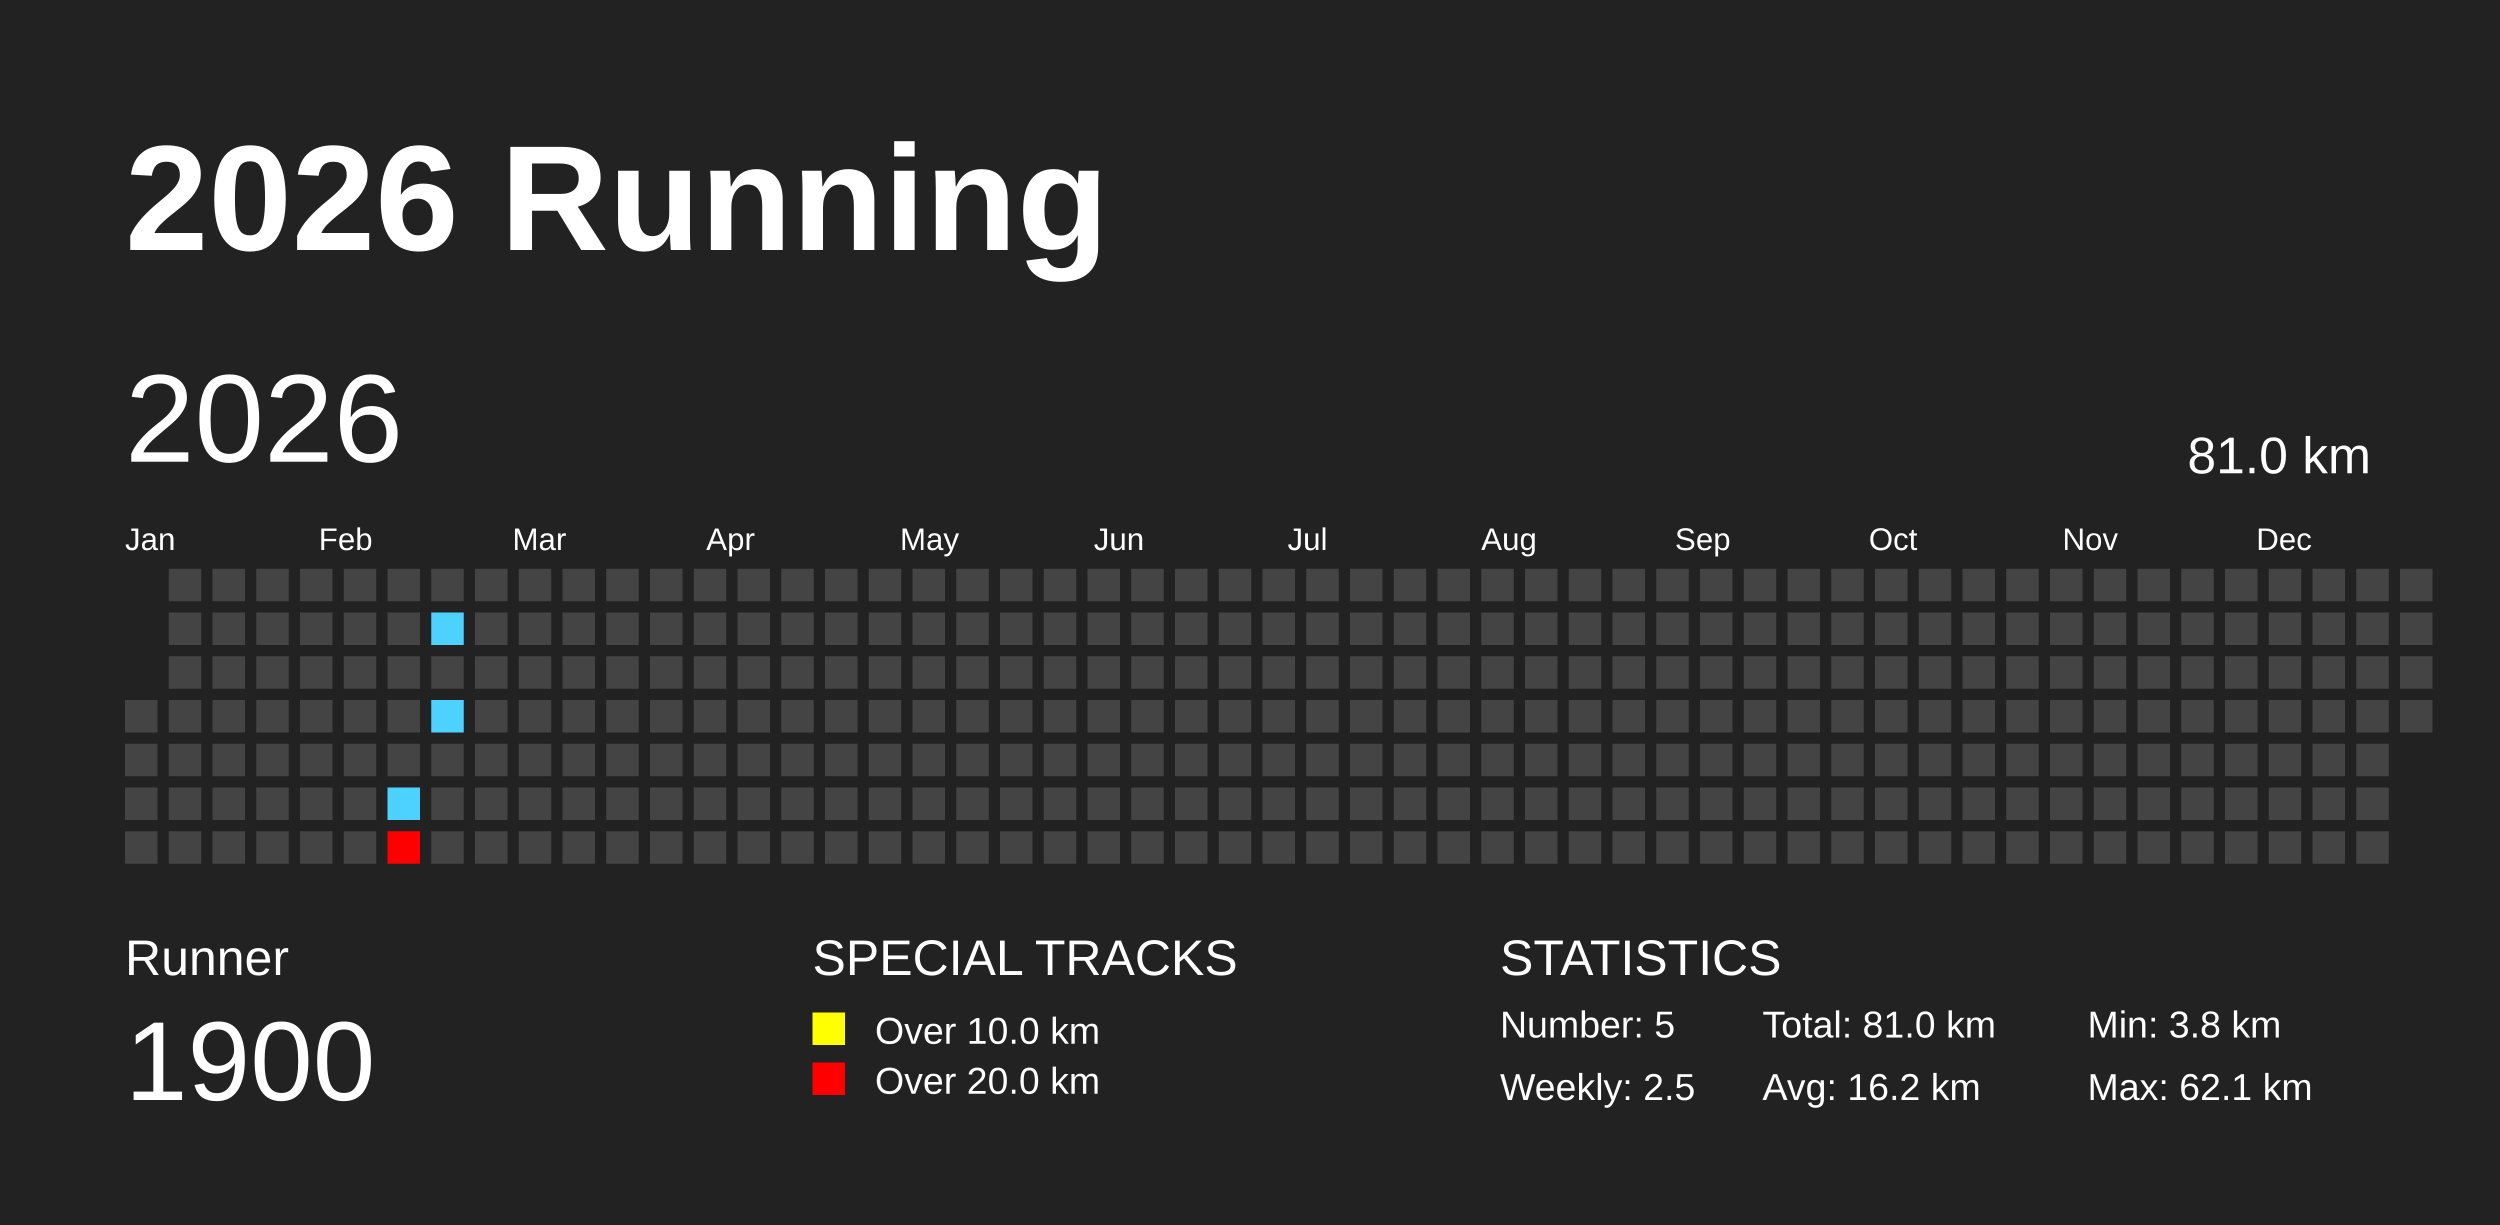
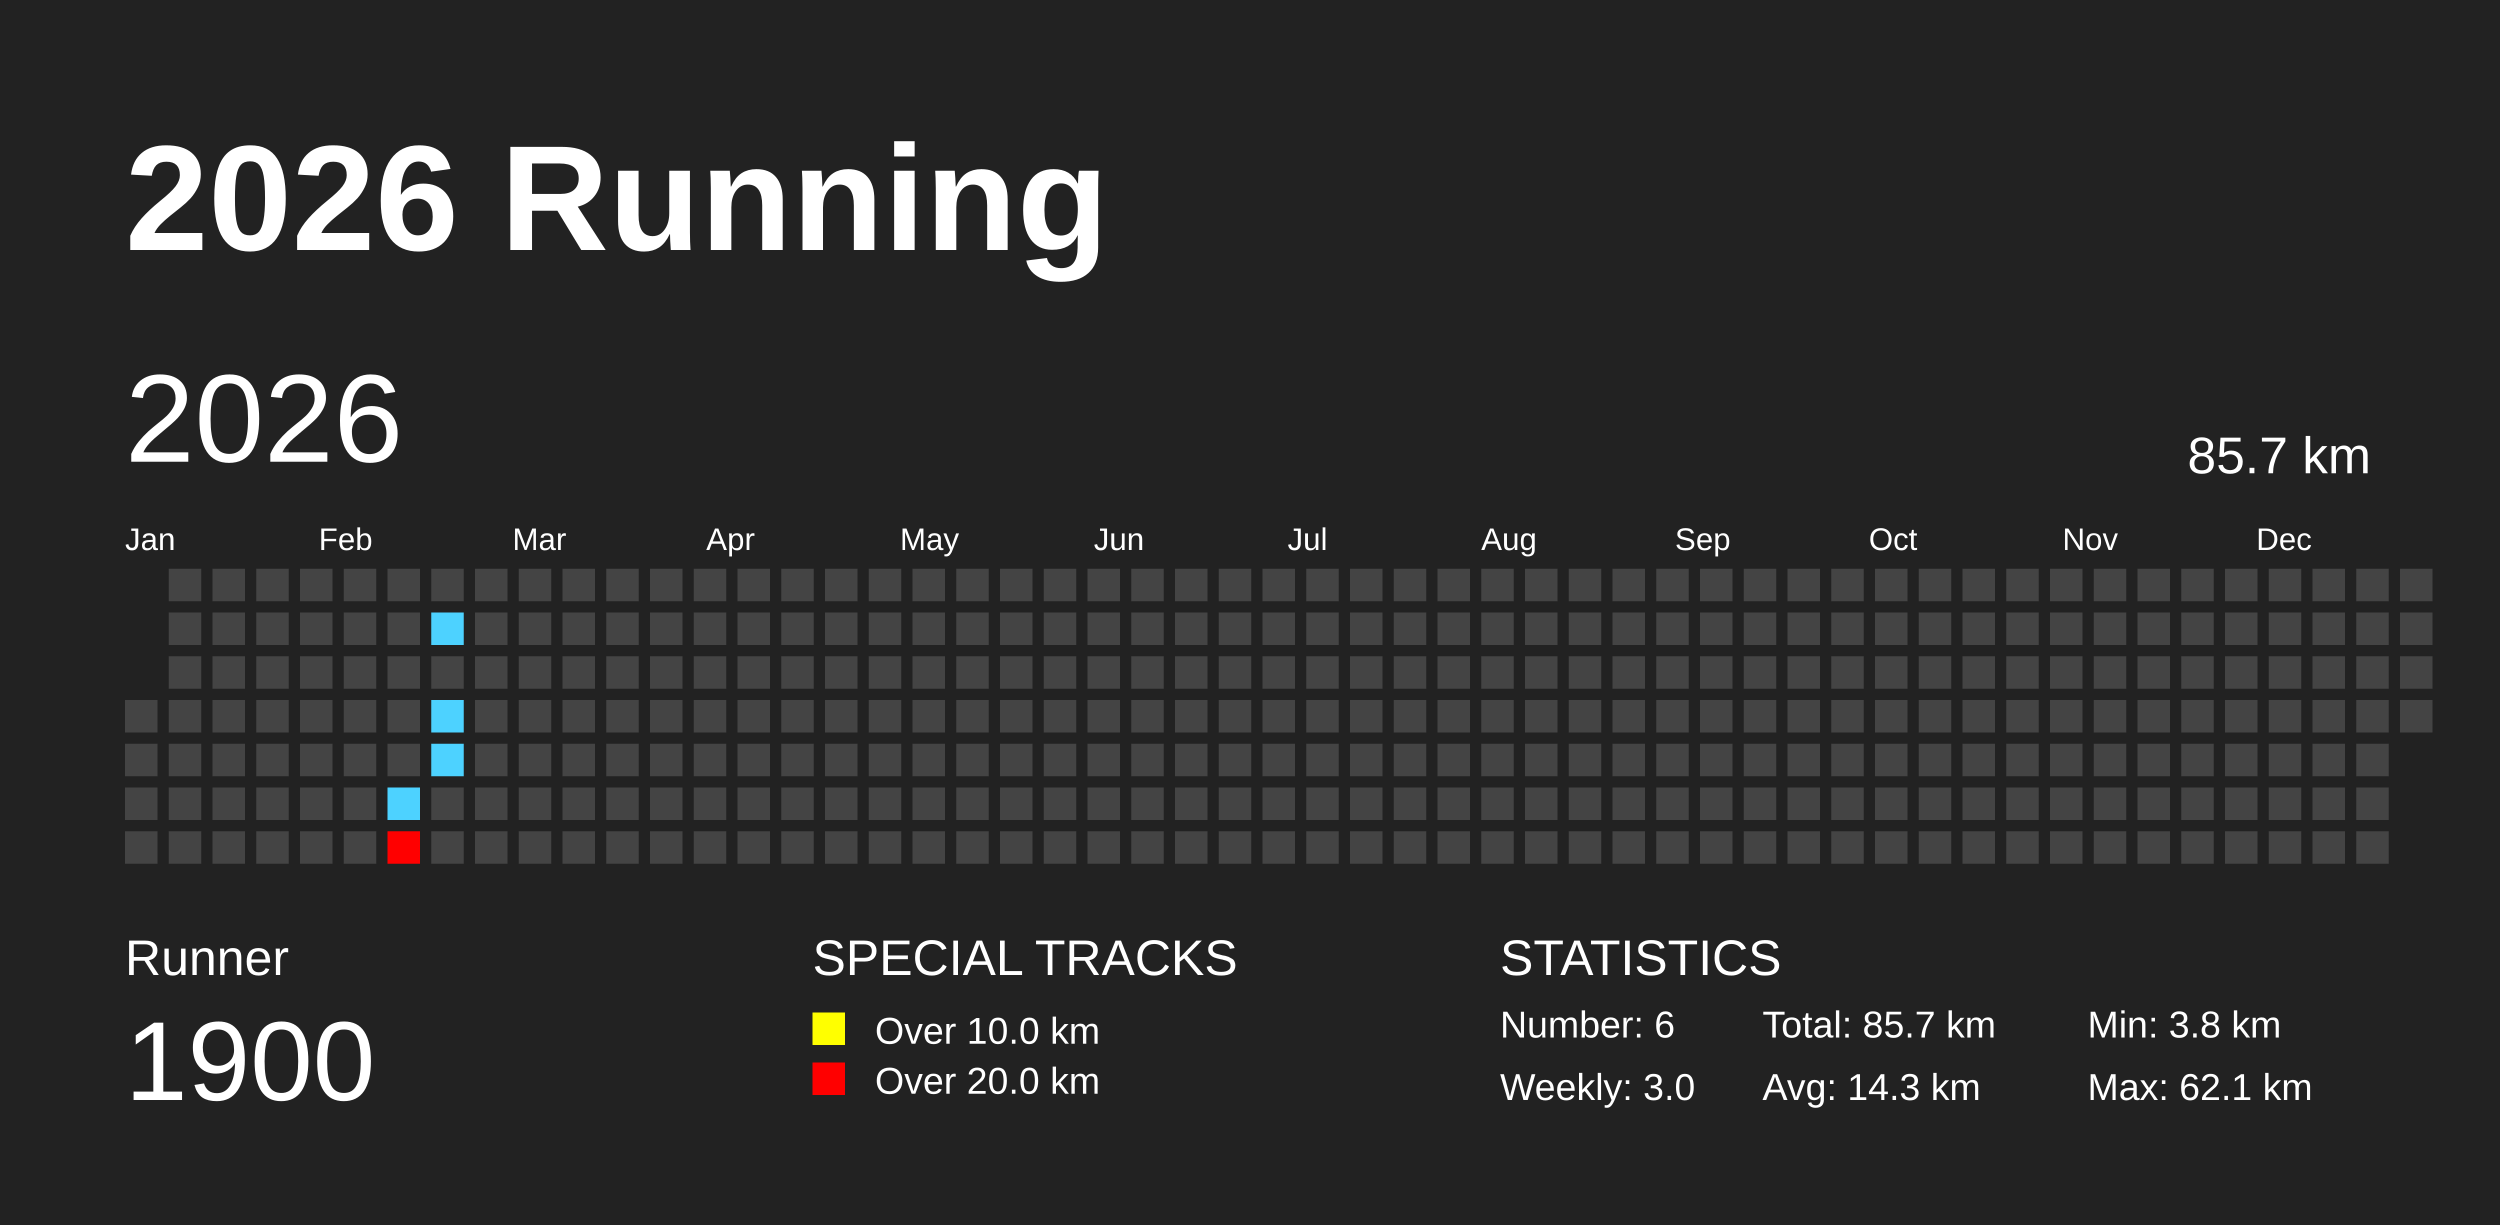
<svg xmlns="http://www.w3.org/2000/svg" baseProfile="full" height="98mm" version="1.1" viewBox="0,0,200,98" width="200mm">
  <defs />
  <rect fill="#222222" height="98" width="200" x="0" y="0" />
  <text fill="#FFFFFF" style="font-size:12px; font-family:Arial; font-weight:bold;" x="10" y="20">2026 Running</text>
  <text fill="#FFFFFF" style="font-size:4px; font-family:Arial" x="10" y="78">Runner</text>
  <text fill="#FFFFFF" style="font-size:9px; font-family:Arial" x="10" y="88">1900</text>
  <text fill="#FFFFFF" style="font-size:4px; font-family:Arial" x="65" y="78">SPECIAL TRACKS</text>
  <rect fill="yellow" height="2.6" width="2.6" x="65" y="81" />
  <text fill="#FFFFFF" style="font-size:3px; font-family:Arial" x="70" y="83.5">Over 10.0 km</text>
  <rect fill="red" height="2.6" width="2.6" x="65" y="85" />
  <text fill="#FFFFFF" style="font-size:3px; font-family:Arial" x="70" y="87.5">Over 20.0 km</text>
  <text fill="#FFFFFF" style="font-size:4px; font-family:Arial" x="120" y="78">STATISTICS</text>
-   <text fill="#FFFFFF" style="font-size:3px; font-family:Arial" x="120" y="83">Number: 5</text>
-   <text fill="#FFFFFF" style="font-size:3px; font-family:Arial" x="120" y="88">Weekly: 2.5</text>
-   <text fill="#FFFFFF" style="font-size:3px; font-family:Arial" x="141" y="83">Total: 81.0 km</text>
-   <text fill="#FFFFFF" style="font-size:3px; font-family:Arial" x="141" y="88">Avg: 16.2 km</text>
+   <text fill="#FFFFFF" style="font-size:3px; font-family:Arial" x="120" y="83">Number: 6</text>
+   <text fill="#FFFFFF" style="font-size:3px; font-family:Arial" x="120" y="88">Weekly: 3.0</text>
+   <text fill="#FFFFFF" style="font-size:3px; font-family:Arial" x="141" y="83">Total: 85.7 km</text>
+   <text fill="#FFFFFF" style="font-size:3px; font-family:Arial" x="141" y="88">Avg: 14.3 km</text>
  <text fill="#FFFFFF" style="font-size:3px; font-family:Arial" x="167" y="83">Min: 3.8 km</text>
  <text fill="#FFFFFF" style="font-size:3px; font-family:Arial" x="167" y="88">Max: 62.1 km</text>
  <text dominant-baseline="hanging" fill="#FFFFFF" style="font-size:10.0px; font-family:Arial;" x="10" y="30">2026</text>
-   <text dominant-baseline="hanging" fill="#FFFFFF" style="font-size:4.125px; font-family:Arial;" x="175" y="35">81.0 km</text>
+   <text dominant-baseline="hanging" fill="#FFFFFF" style="font-size:4.125px; font-family:Arial;" x="175" y="35">85.7 km</text>
  <text fill="#FFFFFF" style="font-size:2.5px; font-family:Arial" x="10.0" y="44">Jan</text>
  <text fill="#FFFFFF" style="font-size:2.5px; font-family:Arial" x="25.5" y="44">Feb</text>
  <text fill="#FFFFFF" style="font-size:2.5px; font-family:Arial" x="41.0" y="44">Mar</text>
  <text fill="#FFFFFF" style="font-size:2.5px; font-family:Arial" x="56.5" y="44">Apr</text>
  <text fill="#FFFFFF" style="font-size:2.5px; font-family:Arial" x="72.0" y="44">May</text>
  <text fill="#FFFFFF" style="font-size:2.5px; font-family:Arial" x="87.5" y="44">Jun</text>
  <text fill="#FFFFFF" style="font-size:2.5px; font-family:Arial" x="103.0" y="44">Jul</text>
  <text fill="#FFFFFF" style="font-size:2.5px; font-family:Arial" x="118.5" y="44">Aug</text>
  <text fill="#FFFFFF" style="font-size:2.5px; font-family:Arial" x="134.0" y="44">Sep</text>
  <text fill="#FFFFFF" style="font-size:2.5px; font-family:Arial" x="149.5" y="44">Oct</text>
  <text fill="#FFFFFF" style="font-size:2.5px; font-family:Arial" x="165.0" y="44">Nov</text>
  <text fill="#FFFFFF" style="font-size:2.5px; font-family:Arial" x="180.5" y="44">Dec</text>
  <rect fill="#444444" height="2.6" width="2.6" x="10.0" y="56.0" />
  <rect fill="#444444" height="2.6" width="2.6" x="10.0" y="59.5" />
  <rect fill="#444444" height="2.6" width="2.6" x="10.0" y="63.0" />
  <rect fill="#444444" height="2.6" width="2.6" x="10.0" y="66.5" />
  <rect fill="#444444" height="2.6" width="2.6" x="13.5" y="45.5" />
  <rect fill="#444444" height="2.6" width="2.6" x="13.5" y="49.0" />
  <rect fill="#444444" height="2.6" width="2.6" x="13.5" y="52.5" />
  <rect fill="#444444" height="2.6" width="2.6" x="13.5" y="56.0" />
  <rect fill="#444444" height="2.6" width="2.6" x="13.5" y="59.5" />
  <rect fill="#444444" height="2.6" width="2.6" x="13.5" y="63.0" />
  <rect fill="#444444" height="2.6" width="2.6" x="13.5" y="66.5" />
  <rect fill="#444444" height="2.6" width="2.6" x="17.0" y="45.5" />
  <rect fill="#444444" height="2.6" width="2.6" x="17.0" y="49.0" />
  <rect fill="#444444" height="2.6" width="2.6" x="17.0" y="52.5" />
  <rect fill="#444444" height="2.6" width="2.6" x="17.0" y="56.0" />
  <rect fill="#444444" height="2.6" width="2.6" x="17.0" y="59.5" />
  <rect fill="#444444" height="2.6" width="2.6" x="17.0" y="63.0" />
  <rect fill="#444444" height="2.6" width="2.6" x="17.0" y="66.5" />
  <rect fill="#444444" height="2.6" width="2.6" x="20.5" y="45.5" />
  <rect fill="#444444" height="2.6" width="2.6" x="20.5" y="49.0" />
  <rect fill="#444444" height="2.6" width="2.6" x="20.5" y="52.5" />
  <rect fill="#444444" height="2.6" width="2.6" x="20.5" y="56.0" />
  <rect fill="#444444" height="2.6" width="2.6" x="20.5" y="59.5" />
  <rect fill="#444444" height="2.6" width="2.6" x="20.5" y="63.0" />
  <rect fill="#444444" height="2.6" width="2.6" x="20.5" y="66.5" />
  <rect fill="#444444" height="2.6" width="2.6" x="24.0" y="45.5" />
  <rect fill="#444444" height="2.6" width="2.6" x="24.0" y="49.0" />
  <rect fill="#444444" height="2.6" width="2.6" x="24.0" y="52.5" />
  <rect fill="#444444" height="2.6" width="2.6" x="24.0" y="56.0" />
  <rect fill="#444444" height="2.6" width="2.6" x="24.0" y="59.5" />
  <rect fill="#444444" height="2.6" width="2.6" x="24.0" y="63.0" />
  <rect fill="#444444" height="2.6" width="2.6" x="24.0" y="66.5" />
  <rect fill="#444444" height="2.6" width="2.6" x="27.5" y="45.5" />
  <rect fill="#444444" height="2.6" width="2.6" x="27.5" y="49.0" />
  <rect fill="#444444" height="2.6" width="2.6" x="27.5" y="52.5" />
  <rect fill="#444444" height="2.6" width="2.6" x="27.5" y="56.0" />
  <rect fill="#444444" height="2.6" width="2.6" x="27.5" y="59.5" />
  <rect fill="#444444" height="2.6" width="2.6" x="27.5" y="63.0" />
  <rect fill="#444444" height="2.6" width="2.6" x="27.5" y="66.5" />
  <rect fill="#444444" height="2.6" width="2.6" x="31.0" y="45.5" />
  <rect fill="#444444" height="2.6" width="2.6" x="31.0" y="49.0" />
  <rect fill="#444444" height="2.6" width="2.6" x="31.0" y="52.5" />
  <rect fill="#444444" height="2.6" width="2.6" x="31.0" y="56.0" />
  <rect fill="#444444" height="2.6" width="2.6" x="31.0" y="59.5" />
  <rect fill="#4dd2ff" height="2.6" width="2.6" x="31.0" y="63.0" />
  <rect fill="red" height="2.6" width="2.6" x="31.0" y="66.5" />
  <rect fill="#444444" height="2.6" width="2.6" x="34.5" y="45.5" />
  <rect fill="#4dd2ff" height="2.6" width="2.6" x="34.5" y="49.0" />
  <rect fill="#444444" height="2.6" width="2.6" x="34.5" y="52.5" />
  <rect fill="#4dd2ff" height="2.6" width="2.6" x="34.5" y="56.0" />
-   <rect fill="#444444" height="2.6" width="2.6" x="34.5" y="59.5" />
+   <rect fill="#4dd2ff" height="2.6" width="2.6" x="34.5" y="59.5" />
  <rect fill="#444444" height="2.6" width="2.6" x="34.5" y="63.0" />
  <rect fill="#444444" height="2.6" width="2.6" x="34.5" y="66.5" />
  <rect fill="#444444" height="2.6" width="2.6" x="38.0" y="45.5" />
  <rect fill="#444444" height="2.6" width="2.6" x="38.0" y="49.0" />
  <rect fill="#444444" height="2.6" width="2.6" x="38.0" y="52.5" />
  <rect fill="#444444" height="2.6" width="2.6" x="38.0" y="56.0" />
  <rect fill="#444444" height="2.6" width="2.6" x="38.0" y="59.5" />
  <rect fill="#444444" height="2.6" width="2.6" x="38.0" y="63.0" />
  <rect fill="#444444" height="2.6" width="2.6" x="38.0" y="66.5" />
  <rect fill="#444444" height="2.6" width="2.6" x="41.5" y="45.5" />
  <rect fill="#444444" height="2.6" width="2.6" x="41.5" y="49.0" />
  <rect fill="#444444" height="2.6" width="2.6" x="41.5" y="52.5" />
  <rect fill="#444444" height="2.6" width="2.6" x="41.5" y="56.0" />
  <rect fill="#444444" height="2.6" width="2.6" x="41.5" y="59.5" />
  <rect fill="#444444" height="2.6" width="2.6" x="41.5" y="63.0" />
  <rect fill="#444444" height="2.6" width="2.6" x="41.5" y="66.5" />
  <rect fill="#444444" height="2.6" width="2.6" x="45.0" y="45.5" />
  <rect fill="#444444" height="2.6" width="2.6" x="45.0" y="49.0" />
  <rect fill="#444444" height="2.6" width="2.6" x="45.0" y="52.5" />
  <rect fill="#444444" height="2.6" width="2.6" x="45.0" y="56.0" />
  <rect fill="#444444" height="2.6" width="2.6" x="45.0" y="59.5" />
  <rect fill="#444444" height="2.6" width="2.6" x="45.0" y="63.0" />
  <rect fill="#444444" height="2.6" width="2.6" x="45.0" y="66.5" />
  <rect fill="#444444" height="2.6" width="2.6" x="48.5" y="45.5" />
  <rect fill="#444444" height="2.6" width="2.6" x="48.5" y="49.0" />
  <rect fill="#444444" height="2.6" width="2.6" x="48.5" y="52.5" />
  <rect fill="#444444" height="2.6" width="2.6" x="48.5" y="56.0" />
  <rect fill="#444444" height="2.6" width="2.6" x="48.5" y="59.5" />
  <rect fill="#444444" height="2.6" width="2.6" x="48.5" y="63.0" />
  <rect fill="#444444" height="2.6" width="2.6" x="48.5" y="66.5" />
  <rect fill="#444444" height="2.6" width="2.6" x="52.0" y="45.5" />
  <rect fill="#444444" height="2.6" width="2.6" x="52.0" y="49.0" />
  <rect fill="#444444" height="2.6" width="2.6" x="52.0" y="52.5" />
  <rect fill="#444444" height="2.6" width="2.6" x="52.0" y="56.0" />
  <rect fill="#444444" height="2.6" width="2.6" x="52.0" y="59.5" />
  <rect fill="#444444" height="2.6" width="2.6" x="52.0" y="63.0" />
  <rect fill="#444444" height="2.6" width="2.6" x="52.0" y="66.5" />
  <rect fill="#444444" height="2.6" width="2.6" x="55.5" y="45.5" />
  <rect fill="#444444" height="2.6" width="2.6" x="55.5" y="49.0" />
  <rect fill="#444444" height="2.6" width="2.6" x="55.5" y="52.5" />
  <rect fill="#444444" height="2.6" width="2.6" x="55.5" y="56.0" />
  <rect fill="#444444" height="2.6" width="2.6" x="55.5" y="59.5" />
  <rect fill="#444444" height="2.6" width="2.6" x="55.5" y="63.0" />
  <rect fill="#444444" height="2.6" width="2.6" x="55.5" y="66.5" />
  <rect fill="#444444" height="2.6" width="2.6" x="59.0" y="45.5" />
  <rect fill="#444444" height="2.6" width="2.6" x="59.0" y="49.0" />
  <rect fill="#444444" height="2.6" width="2.6" x="59.0" y="52.5" />
  <rect fill="#444444" height="2.6" width="2.6" x="59.0" y="56.0" />
  <rect fill="#444444" height="2.6" width="2.6" x="59.0" y="59.5" />
  <rect fill="#444444" height="2.6" width="2.6" x="59.0" y="63.0" />
  <rect fill="#444444" height="2.6" width="2.6" x="59.0" y="66.5" />
  <rect fill="#444444" height="2.6" width="2.6" x="62.5" y="45.5" />
  <rect fill="#444444" height="2.6" width="2.6" x="62.5" y="49.0" />
  <rect fill="#444444" height="2.6" width="2.6" x="62.5" y="52.5" />
  <rect fill="#444444" height="2.6" width="2.6" x="62.5" y="56.0" />
  <rect fill="#444444" height="2.6" width="2.6" x="62.5" y="59.5" />
  <rect fill="#444444" height="2.6" width="2.6" x="62.5" y="63.0" />
  <rect fill="#444444" height="2.6" width="2.6" x="62.5" y="66.5" />
  <rect fill="#444444" height="2.6" width="2.6" x="66.0" y="45.5" />
  <rect fill="#444444" height="2.6" width="2.6" x="66.0" y="49.0" />
  <rect fill="#444444" height="2.6" width="2.6" x="66.0" y="52.5" />
  <rect fill="#444444" height="2.6" width="2.6" x="66.0" y="56.0" />
  <rect fill="#444444" height="2.6" width="2.6" x="66.0" y="59.5" />
  <rect fill="#444444" height="2.6" width="2.6" x="66.0" y="63.0" />
  <rect fill="#444444" height="2.6" width="2.6" x="66.0" y="66.5" />
  <rect fill="#444444" height="2.6" width="2.6" x="69.5" y="45.5" />
  <rect fill="#444444" height="2.6" width="2.6" x="69.5" y="49.0" />
  <rect fill="#444444" height="2.6" width="2.6" x="69.5" y="52.5" />
  <rect fill="#444444" height="2.6" width="2.6" x="69.5" y="56.0" />
  <rect fill="#444444" height="2.6" width="2.6" x="69.5" y="59.5" />
  <rect fill="#444444" height="2.6" width="2.6" x="69.5" y="63.0" />
  <rect fill="#444444" height="2.6" width="2.6" x="69.5" y="66.5" />
  <rect fill="#444444" height="2.6" width="2.6" x="73.0" y="45.5" />
  <rect fill="#444444" height="2.6" width="2.6" x="73.0" y="49.0" />
  <rect fill="#444444" height="2.6" width="2.6" x="73.0" y="52.5" />
  <rect fill="#444444" height="2.6" width="2.6" x="73.0" y="56.0" />
  <rect fill="#444444" height="2.6" width="2.6" x="73.0" y="59.5" />
  <rect fill="#444444" height="2.6" width="2.6" x="73.0" y="63.0" />
  <rect fill="#444444" height="2.6" width="2.6" x="73.0" y="66.5" />
  <rect fill="#444444" height="2.6" width="2.6" x="76.5" y="45.5" />
  <rect fill="#444444" height="2.6" width="2.6" x="76.5" y="49.0" />
  <rect fill="#444444" height="2.6" width="2.6" x="76.5" y="52.5" />
  <rect fill="#444444" height="2.6" width="2.6" x="76.5" y="56.0" />
  <rect fill="#444444" height="2.6" width="2.6" x="76.5" y="59.5" />
  <rect fill="#444444" height="2.6" width="2.6" x="76.5" y="63.0" />
  <rect fill="#444444" height="2.6" width="2.6" x="76.5" y="66.5" />
  <rect fill="#444444" height="2.6" width="2.6" x="80.0" y="45.5" />
  <rect fill="#444444" height="2.6" width="2.6" x="80.0" y="49.0" />
  <rect fill="#444444" height="2.6" width="2.6" x="80.0" y="52.5" />
  <rect fill="#444444" height="2.6" width="2.6" x="80.0" y="56.0" />
  <rect fill="#444444" height="2.6" width="2.6" x="80.0" y="59.5" />
  <rect fill="#444444" height="2.6" width="2.6" x="80.0" y="63.0" />
  <rect fill="#444444" height="2.6" width="2.6" x="80.0" y="66.5" />
  <rect fill="#444444" height="2.6" width="2.6" x="83.5" y="45.5" />
  <rect fill="#444444" height="2.6" width="2.6" x="83.5" y="49.0" />
  <rect fill="#444444" height="2.6" width="2.6" x="83.5" y="52.5" />
  <rect fill="#444444" height="2.6" width="2.6" x="83.5" y="56.0" />
  <rect fill="#444444" height="2.6" width="2.6" x="83.5" y="59.5" />
  <rect fill="#444444" height="2.6" width="2.6" x="83.5" y="63.0" />
  <rect fill="#444444" height="2.6" width="2.6" x="83.5" y="66.5" />
  <rect fill="#444444" height="2.6" width="2.6" x="87.0" y="45.5" />
  <rect fill="#444444" height="2.6" width="2.6" x="87.0" y="49.0" />
  <rect fill="#444444" height="2.6" width="2.6" x="87.0" y="52.5" />
  <rect fill="#444444" height="2.6" width="2.6" x="87.0" y="56.0" />
  <rect fill="#444444" height="2.6" width="2.6" x="87.0" y="59.5" />
  <rect fill="#444444" height="2.6" width="2.6" x="87.0" y="63.0" />
  <rect fill="#444444" height="2.6" width="2.6" x="87.0" y="66.5" />
  <rect fill="#444444" height="2.6" width="2.6" x="90.5" y="45.5" />
  <rect fill="#444444" height="2.6" width="2.6" x="90.5" y="49.0" />
  <rect fill="#444444" height="2.6" width="2.6" x="90.5" y="52.5" />
  <rect fill="#444444" height="2.6" width="2.6" x="90.5" y="56.0" />
  <rect fill="#444444" height="2.6" width="2.6" x="90.5" y="59.5" />
  <rect fill="#444444" height="2.6" width="2.6" x="90.5" y="63.0" />
  <rect fill="#444444" height="2.6" width="2.6" x="90.5" y="66.5" />
  <rect fill="#444444" height="2.6" width="2.6" x="94.0" y="45.5" />
  <rect fill="#444444" height="2.6" width="2.6" x="94.0" y="49.0" />
  <rect fill="#444444" height="2.6" width="2.6" x="94.0" y="52.5" />
  <rect fill="#444444" height="2.6" width="2.6" x="94.0" y="56.0" />
  <rect fill="#444444" height="2.6" width="2.6" x="94.0" y="59.5" />
  <rect fill="#444444" height="2.6" width="2.6" x="94.0" y="63.0" />
  <rect fill="#444444" height="2.6" width="2.6" x="94.0" y="66.5" />
  <rect fill="#444444" height="2.6" width="2.6" x="97.5" y="45.5" />
  <rect fill="#444444" height="2.6" width="2.6" x="97.5" y="49.0" />
  <rect fill="#444444" height="2.6" width="2.6" x="97.5" y="52.5" />
  <rect fill="#444444" height="2.6" width="2.6" x="97.5" y="56.0" />
  <rect fill="#444444" height="2.6" width="2.6" x="97.5" y="59.5" />
  <rect fill="#444444" height="2.6" width="2.6" x="97.5" y="63.0" />
  <rect fill="#444444" height="2.6" width="2.6" x="97.5" y="66.5" />
  <rect fill="#444444" height="2.6" width="2.6" x="101.0" y="45.5" />
  <rect fill="#444444" height="2.6" width="2.6" x="101.0" y="49.0" />
  <rect fill="#444444" height="2.6" width="2.6" x="101.0" y="52.5" />
  <rect fill="#444444" height="2.6" width="2.6" x="101.0" y="56.0" />
  <rect fill="#444444" height="2.6" width="2.6" x="101.0" y="59.5" />
  <rect fill="#444444" height="2.6" width="2.6" x="101.0" y="63.0" />
  <rect fill="#444444" height="2.6" width="2.6" x="101.0" y="66.5" />
  <rect fill="#444444" height="2.6" width="2.6" x="104.5" y="45.5" />
  <rect fill="#444444" height="2.6" width="2.6" x="104.5" y="49.0" />
  <rect fill="#444444" height="2.6" width="2.6" x="104.5" y="52.5" />
  <rect fill="#444444" height="2.6" width="2.6" x="104.5" y="56.0" />
  <rect fill="#444444" height="2.6" width="2.6" x="104.5" y="59.5" />
  <rect fill="#444444" height="2.6" width="2.6" x="104.5" y="63.0" />
  <rect fill="#444444" height="2.6" width="2.6" x="104.5" y="66.5" />
  <rect fill="#444444" height="2.6" width="2.6" x="108.0" y="45.5" />
  <rect fill="#444444" height="2.6" width="2.6" x="108.0" y="49.0" />
  <rect fill="#444444" height="2.6" width="2.6" x="108.0" y="52.5" />
  <rect fill="#444444" height="2.6" width="2.6" x="108.0" y="56.0" />
  <rect fill="#444444" height="2.6" width="2.6" x="108.0" y="59.5" />
  <rect fill="#444444" height="2.6" width="2.6" x="108.0" y="63.0" />
  <rect fill="#444444" height="2.6" width="2.6" x="108.0" y="66.5" />
  <rect fill="#444444" height="2.6" width="2.6" x="111.5" y="45.5" />
  <rect fill="#444444" height="2.6" width="2.6" x="111.5" y="49.0" />
  <rect fill="#444444" height="2.6" width="2.6" x="111.5" y="52.5" />
  <rect fill="#444444" height="2.6" width="2.6" x="111.5" y="56.0" />
  <rect fill="#444444" height="2.6" width="2.6" x="111.5" y="59.5" />
  <rect fill="#444444" height="2.6" width="2.6" x="111.5" y="63.0" />
  <rect fill="#444444" height="2.6" width="2.6" x="111.5" y="66.5" />
  <rect fill="#444444" height="2.6" width="2.6" x="115.0" y="45.5" />
  <rect fill="#444444" height="2.6" width="2.6" x="115.0" y="49.0" />
  <rect fill="#444444" height="2.6" width="2.6" x="115.0" y="52.5" />
  <rect fill="#444444" height="2.6" width="2.6" x="115.0" y="56.0" />
  <rect fill="#444444" height="2.6" width="2.6" x="115.0" y="59.5" />
  <rect fill="#444444" height="2.6" width="2.6" x="115.0" y="63.0" />
  <rect fill="#444444" height="2.6" width="2.6" x="115.0" y="66.5" />
  <rect fill="#444444" height="2.6" width="2.6" x="118.5" y="45.5" />
  <rect fill="#444444" height="2.6" width="2.6" x="118.5" y="49.0" />
  <rect fill="#444444" height="2.6" width="2.6" x="118.5" y="52.5" />
  <rect fill="#444444" height="2.6" width="2.6" x="118.5" y="56.0" />
  <rect fill="#444444" height="2.6" width="2.6" x="118.5" y="59.5" />
  <rect fill="#444444" height="2.6" width="2.6" x="118.5" y="63.0" />
  <rect fill="#444444" height="2.6" width="2.6" x="118.5" y="66.5" />
  <rect fill="#444444" height="2.6" width="2.6" x="122.0" y="45.5" />
  <rect fill="#444444" height="2.6" width="2.6" x="122.0" y="49.0" />
  <rect fill="#444444" height="2.6" width="2.6" x="122.0" y="52.5" />
  <rect fill="#444444" height="2.6" width="2.6" x="122.0" y="56.0" />
  <rect fill="#444444" height="2.6" width="2.6" x="122.0" y="59.5" />
  <rect fill="#444444" height="2.6" width="2.6" x="122.0" y="63.0" />
  <rect fill="#444444" height="2.6" width="2.6" x="122.0" y="66.5" />
  <rect fill="#444444" height="2.6" width="2.6" x="125.5" y="45.5" />
  <rect fill="#444444" height="2.6" width="2.6" x="125.5" y="49.0" />
  <rect fill="#444444" height="2.6" width="2.6" x="125.5" y="52.5" />
  <rect fill="#444444" height="2.6" width="2.6" x="125.5" y="56.0" />
  <rect fill="#444444" height="2.6" width="2.6" x="125.5" y="59.5" />
  <rect fill="#444444" height="2.6" width="2.6" x="125.5" y="63.0" />
  <rect fill="#444444" height="2.6" width="2.6" x="125.5" y="66.5" />
  <rect fill="#444444" height="2.6" width="2.6" x="129.0" y="45.5" />
  <rect fill="#444444" height="2.6" width="2.6" x="129.0" y="49.0" />
  <rect fill="#444444" height="2.6" width="2.6" x="129.0" y="52.5" />
  <rect fill="#444444" height="2.6" width="2.6" x="129.0" y="56.0" />
  <rect fill="#444444" height="2.6" width="2.6" x="129.0" y="59.5" />
  <rect fill="#444444" height="2.6" width="2.6" x="129.0" y="63.0" />
  <rect fill="#444444" height="2.6" width="2.6" x="129.0" y="66.5" />
  <rect fill="#444444" height="2.6" width="2.6" x="132.5" y="45.5" />
  <rect fill="#444444" height="2.6" width="2.6" x="132.5" y="49.0" />
  <rect fill="#444444" height="2.6" width="2.6" x="132.5" y="52.5" />
  <rect fill="#444444" height="2.6" width="2.6" x="132.5" y="56.0" />
  <rect fill="#444444" height="2.6" width="2.6" x="132.5" y="59.5" />
  <rect fill="#444444" height="2.6" width="2.6" x="132.5" y="63.0" />
  <rect fill="#444444" height="2.6" width="2.6" x="132.5" y="66.5" />
  <rect fill="#444444" height="2.6" width="2.6" x="136.0" y="45.5" />
  <rect fill="#444444" height="2.6" width="2.6" x="136.0" y="49.0" />
  <rect fill="#444444" height="2.6" width="2.6" x="136.0" y="52.5" />
  <rect fill="#444444" height="2.6" width="2.6" x="136.0" y="56.0" />
  <rect fill="#444444" height="2.6" width="2.6" x="136.0" y="59.5" />
  <rect fill="#444444" height="2.6" width="2.6" x="136.0" y="63.0" />
  <rect fill="#444444" height="2.6" width="2.6" x="136.0" y="66.5" />
  <rect fill="#444444" height="2.6" width="2.6" x="139.5" y="45.5" />
  <rect fill="#444444" height="2.6" width="2.6" x="139.5" y="49.0" />
  <rect fill="#444444" height="2.6" width="2.6" x="139.5" y="52.5" />
  <rect fill="#444444" height="2.6" width="2.6" x="139.5" y="56.0" />
  <rect fill="#444444" height="2.6" width="2.6" x="139.5" y="59.5" />
  <rect fill="#444444" height="2.6" width="2.6" x="139.5" y="63.0" />
  <rect fill="#444444" height="2.6" width="2.6" x="139.5" y="66.5" />
  <rect fill="#444444" height="2.6" width="2.6" x="143.0" y="45.5" />
  <rect fill="#444444" height="2.6" width="2.6" x="143.0" y="49.0" />
  <rect fill="#444444" height="2.6" width="2.6" x="143.0" y="52.5" />
  <rect fill="#444444" height="2.6" width="2.6" x="143.0" y="56.0" />
  <rect fill="#444444" height="2.6" width="2.6" x="143.0" y="59.5" />
  <rect fill="#444444" height="2.6" width="2.6" x="143.0" y="63.0" />
  <rect fill="#444444" height="2.6" width="2.6" x="143.0" y="66.5" />
  <rect fill="#444444" height="2.6" width="2.6" x="146.5" y="45.5" />
  <rect fill="#444444" height="2.6" width="2.6" x="146.5" y="49.0" />
  <rect fill="#444444" height="2.6" width="2.6" x="146.5" y="52.5" />
  <rect fill="#444444" height="2.6" width="2.6" x="146.5" y="56.0" />
  <rect fill="#444444" height="2.6" width="2.6" x="146.5" y="59.5" />
  <rect fill="#444444" height="2.6" width="2.6" x="146.5" y="63.0" />
  <rect fill="#444444" height="2.6" width="2.6" x="146.5" y="66.5" />
  <rect fill="#444444" height="2.6" width="2.6" x="150.0" y="45.5" />
  <rect fill="#444444" height="2.6" width="2.6" x="150.0" y="49.0" />
  <rect fill="#444444" height="2.6" width="2.6" x="150.0" y="52.5" />
  <rect fill="#444444" height="2.6" width="2.6" x="150.0" y="56.0" />
  <rect fill="#444444" height="2.6" width="2.6" x="150.0" y="59.5" />
  <rect fill="#444444" height="2.6" width="2.6" x="150.0" y="63.0" />
  <rect fill="#444444" height="2.6" width="2.6" x="150.0" y="66.5" />
  <rect fill="#444444" height="2.6" width="2.6" x="153.5" y="45.5" />
  <rect fill="#444444" height="2.6" width="2.6" x="153.5" y="49.0" />
  <rect fill="#444444" height="2.6" width="2.6" x="153.5" y="52.5" />
  <rect fill="#444444" height="2.6" width="2.6" x="153.5" y="56.0" />
  <rect fill="#444444" height="2.6" width="2.6" x="153.5" y="59.5" />
  <rect fill="#444444" height="2.6" width="2.6" x="153.5" y="63.0" />
  <rect fill="#444444" height="2.6" width="2.6" x="153.5" y="66.5" />
  <rect fill="#444444" height="2.6" width="2.6" x="157.0" y="45.5" />
  <rect fill="#444444" height="2.6" width="2.6" x="157.0" y="49.0" />
  <rect fill="#444444" height="2.6" width="2.6" x="157.0" y="52.5" />
  <rect fill="#444444" height="2.6" width="2.6" x="157.0" y="56.0" />
  <rect fill="#444444" height="2.6" width="2.6" x="157.0" y="59.5" />
  <rect fill="#444444" height="2.6" width="2.6" x="157.0" y="63.0" />
  <rect fill="#444444" height="2.6" width="2.6" x="157.0" y="66.5" />
  <rect fill="#444444" height="2.6" width="2.6" x="160.5" y="45.5" />
  <rect fill="#444444" height="2.6" width="2.6" x="160.5" y="49.0" />
  <rect fill="#444444" height="2.6" width="2.6" x="160.5" y="52.5" />
  <rect fill="#444444" height="2.6" width="2.6" x="160.5" y="56.0" />
  <rect fill="#444444" height="2.6" width="2.6" x="160.5" y="59.5" />
  <rect fill="#444444" height="2.6" width="2.6" x="160.5" y="63.0" />
  <rect fill="#444444" height="2.6" width="2.6" x="160.5" y="66.5" />
  <rect fill="#444444" height="2.6" width="2.6" x="164.0" y="45.5" />
  <rect fill="#444444" height="2.6" width="2.6" x="164.0" y="49.0" />
  <rect fill="#444444" height="2.6" width="2.6" x="164.0" y="52.5" />
  <rect fill="#444444" height="2.6" width="2.6" x="164.0" y="56.0" />
  <rect fill="#444444" height="2.6" width="2.6" x="164.0" y="59.5" />
  <rect fill="#444444" height="2.6" width="2.6" x="164.0" y="63.0" />
  <rect fill="#444444" height="2.6" width="2.6" x="164.0" y="66.5" />
  <rect fill="#444444" height="2.6" width="2.6" x="167.5" y="45.5" />
  <rect fill="#444444" height="2.6" width="2.6" x="167.5" y="49.0" />
  <rect fill="#444444" height="2.6" width="2.6" x="167.5" y="52.5" />
  <rect fill="#444444" height="2.6" width="2.6" x="167.5" y="56.0" />
  <rect fill="#444444" height="2.6" width="2.6" x="167.5" y="59.5" />
  <rect fill="#444444" height="2.6" width="2.6" x="167.5" y="63.0" />
  <rect fill="#444444" height="2.6" width="2.6" x="167.5" y="66.5" />
  <rect fill="#444444" height="2.6" width="2.6" x="171.0" y="45.5" />
  <rect fill="#444444" height="2.6" width="2.6" x="171.0" y="49.0" />
  <rect fill="#444444" height="2.6" width="2.6" x="171.0" y="52.5" />
  <rect fill="#444444" height="2.6" width="2.6" x="171.0" y="56.0" />
  <rect fill="#444444" height="2.6" width="2.6" x="171.0" y="59.5" />
  <rect fill="#444444" height="2.6" width="2.6" x="171.0" y="63.0" />
  <rect fill="#444444" height="2.6" width="2.6" x="171.0" y="66.5" />
  <rect fill="#444444" height="2.6" width="2.6" x="174.5" y="45.5" />
  <rect fill="#444444" height="2.6" width="2.6" x="174.5" y="49.0" />
  <rect fill="#444444" height="2.6" width="2.6" x="174.5" y="52.5" />
  <rect fill="#444444" height="2.6" width="2.6" x="174.5" y="56.0" />
  <rect fill="#444444" height="2.6" width="2.6" x="174.5" y="59.5" />
  <rect fill="#444444" height="2.6" width="2.6" x="174.5" y="63.0" />
  <rect fill="#444444" height="2.6" width="2.6" x="174.5" y="66.5" />
  <rect fill="#444444" height="2.6" width="2.6" x="178.0" y="45.5" />
  <rect fill="#444444" height="2.6" width="2.6" x="178.0" y="49.0" />
  <rect fill="#444444" height="2.6" width="2.6" x="178.0" y="52.5" />
  <rect fill="#444444" height="2.6" width="2.6" x="178.0" y="56.0" />
  <rect fill="#444444" height="2.6" width="2.6" x="178.0" y="59.5" />
  <rect fill="#444444" height="2.6" width="2.6" x="178.0" y="63.0" />
  <rect fill="#444444" height="2.6" width="2.6" x="178.0" y="66.5" />
  <rect fill="#444444" height="2.6" width="2.6" x="181.5" y="45.5" />
  <rect fill="#444444" height="2.6" width="2.6" x="181.5" y="49.0" />
  <rect fill="#444444" height="2.6" width="2.6" x="181.5" y="52.5" />
  <rect fill="#444444" height="2.6" width="2.6" x="181.5" y="56.0" />
  <rect fill="#444444" height="2.6" width="2.6" x="181.5" y="59.5" />
  <rect fill="#444444" height="2.6" width="2.6" x="181.5" y="63.0" />
  <rect fill="#444444" height="2.6" width="2.6" x="181.5" y="66.5" />
  <rect fill="#444444" height="2.6" width="2.6" x="185.0" y="45.5" />
  <rect fill="#444444" height="2.6" width="2.6" x="185.0" y="49.0" />
  <rect fill="#444444" height="2.6" width="2.6" x="185.0" y="52.5" />
  <rect fill="#444444" height="2.6" width="2.6" x="185.0" y="56.0" />
  <rect fill="#444444" height="2.6" width="2.6" x="185.0" y="59.5" />
  <rect fill="#444444" height="2.6" width="2.6" x="185.0" y="63.0" />
  <rect fill="#444444" height="2.6" width="2.6" x="185.0" y="66.5" />
  <rect fill="#444444" height="2.6" width="2.6" x="188.5" y="45.5" />
  <rect fill="#444444" height="2.6" width="2.6" x="188.5" y="49.0" />
  <rect fill="#444444" height="2.6" width="2.6" x="188.5" y="52.5" />
  <rect fill="#444444" height="2.6" width="2.6" x="188.5" y="56.0" />
  <rect fill="#444444" height="2.6" width="2.6" x="188.5" y="59.5" />
  <rect fill="#444444" height="2.6" width="2.6" x="188.5" y="63.0" />
  <rect fill="#444444" height="2.6" width="2.6" x="188.5" y="66.5" />
  <rect fill="#444444" height="2.6" width="2.6" x="192.0" y="45.5" />
  <rect fill="#444444" height="2.6" width="2.6" x="192.0" y="49.0" />
  <rect fill="#444444" height="2.6" width="2.6" x="192.0" y="52.5" />
  <rect fill="#444444" height="2.6" width="2.6" x="192.0" y="56.0" />
</svg>
